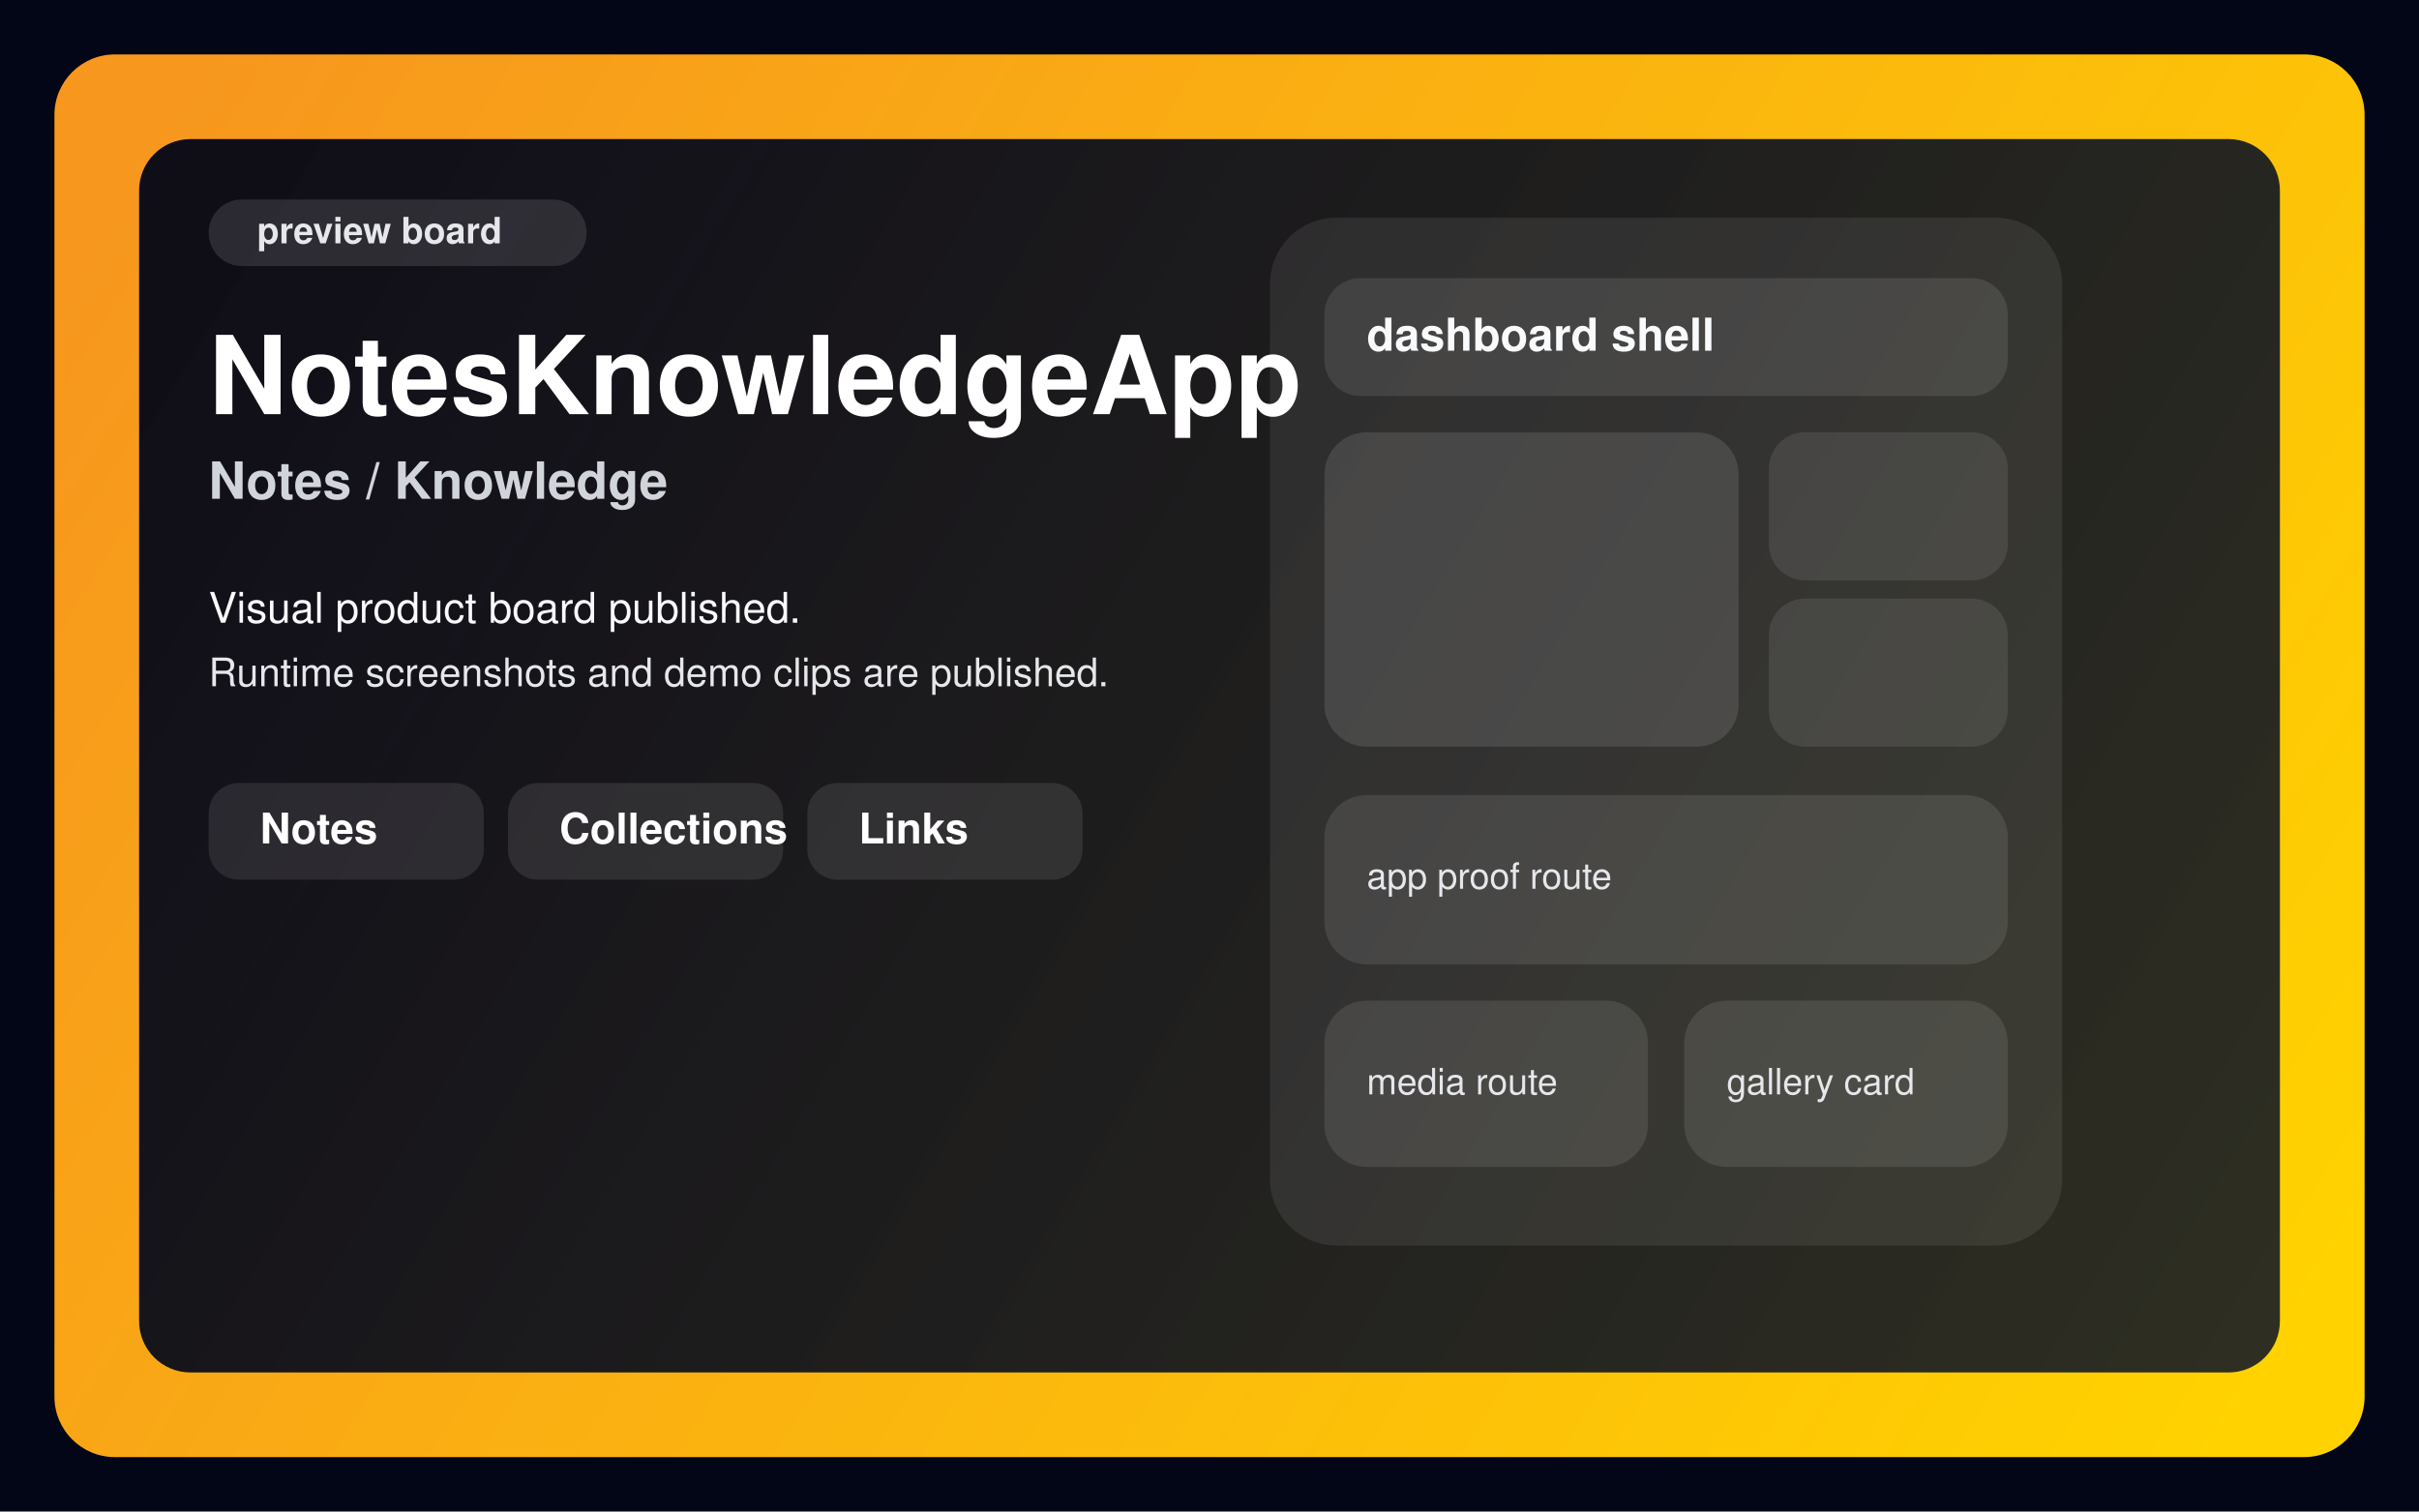
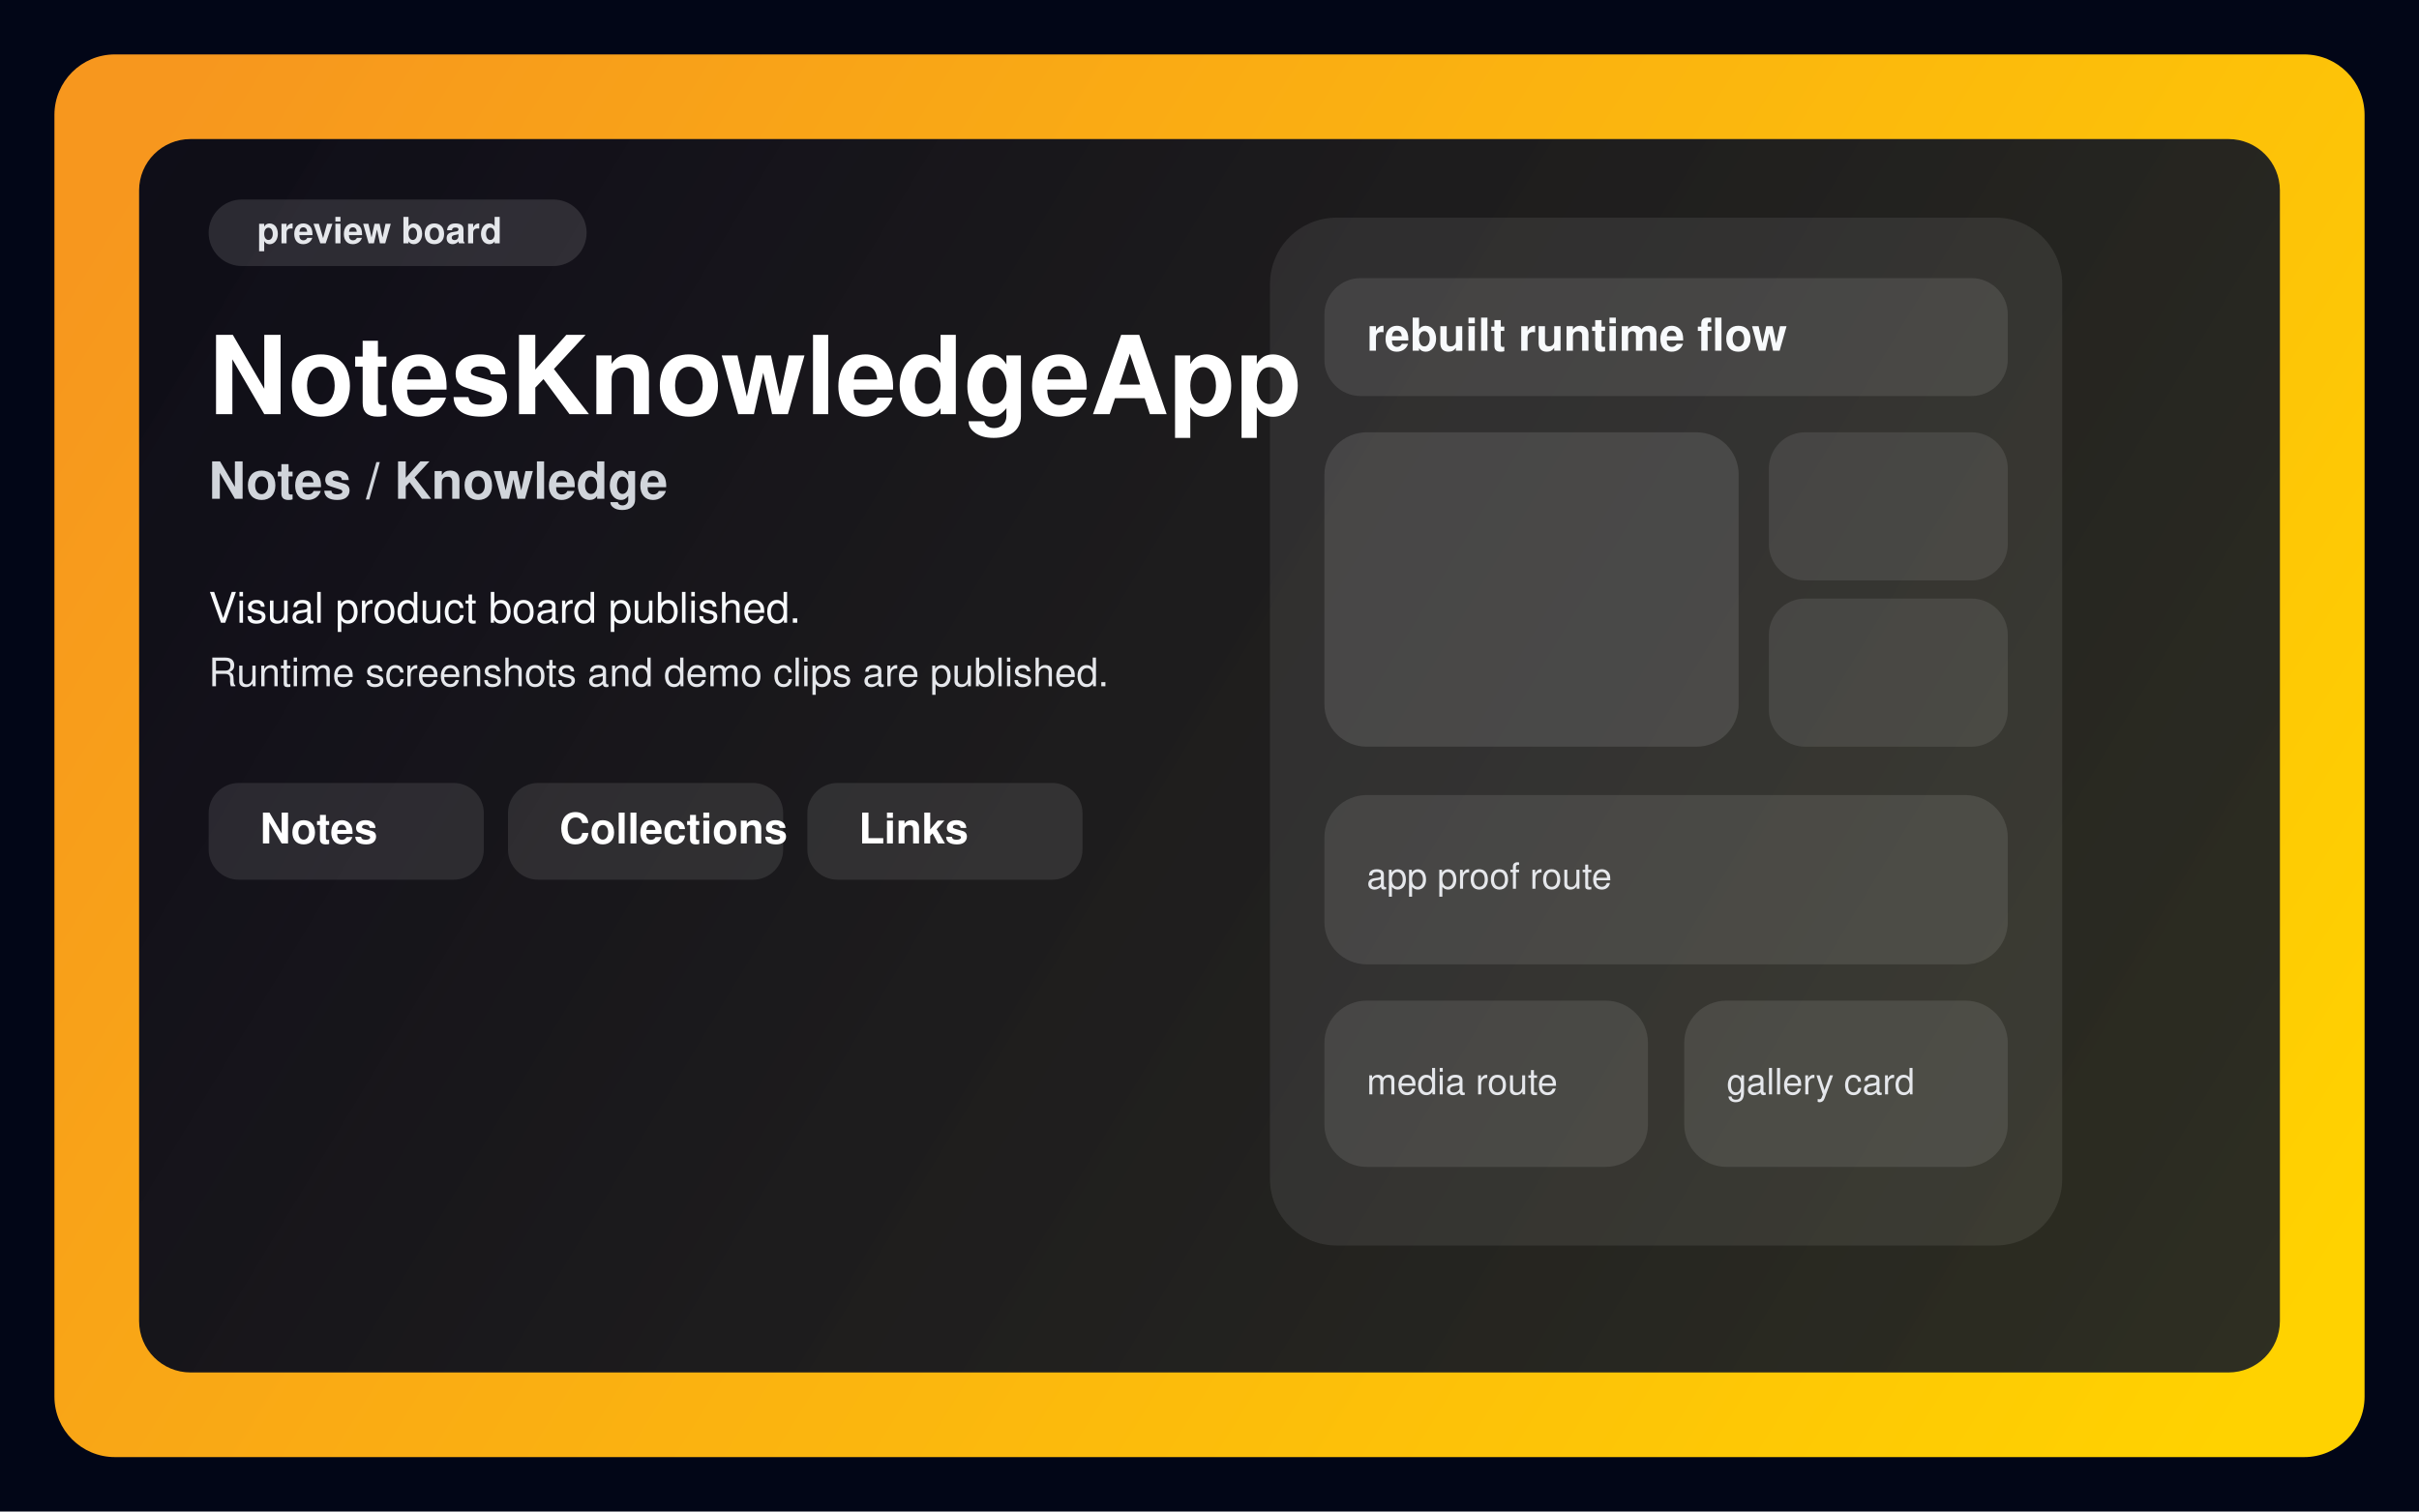
<svg xmlns="http://www.w3.org/2000/svg" width="1600" height="1000" viewBox="0 0 1600 1000" fill="none">
  <defs>
    <linearGradient id="bg" x1="110" y1="70" x2="1490" y2="930" gradientUnits="userSpaceOnUse">
      <stop stop-color="#F7971E" />
      <stop offset="1" stop-color="#FFD200" />
    </linearGradient>
    <linearGradient id="panel" x1="130" y1="104" x2="1460" y2="908" gradientUnits="userSpaceOnUse">
      <stop stop-color="#020617" stop-opacity="0.95" />
      <stop offset="1" stop-color="#111827" stop-opacity="0.88" />
    </linearGradient>
  </defs>
  <rect width="1600" height="1000" fill="#020617" />
  <rect x="36" y="36" width="1528" height="928" rx="40" fill="url(#bg)" />
  <rect x="92" y="92" width="1416" height="816" rx="34" fill="url(#panel)" />
  <rect x="138" y="132" width="250" height="44" rx="22" fill="white" fill-opacity="0.12" />
  <text x="170" y="161" fill="#E5E7EB" font-size="24" font-family="SF Pro Display, Helvetica, Arial, sans-serif" font-weight="700">preview board</text>
  <text x="138" y="274" fill="white" font-size="72" font-family="SF Pro Display, Helvetica, Arial, sans-serif" font-weight="800">NotesKnowledgeApp</text>
  <text x="138" y="330" fill="#D1D5DB" font-size="34" font-family="SF Pro Display, Helvetica, Arial, sans-serif" font-weight="600">Notes / Knowledge</text>
  <text x="138" y="412" fill="#F8FAFC" font-size="28" font-family="SF Pro Display, Helvetica, Arial, sans-serif">Visual product board published.</text>
  <text x="138" y="454" fill="#E5E7EB" font-size="26" font-family="SF Pro Display, Helvetica, Arial, sans-serif">Runtime screenshots and demo clips are published.</text>
  <rect x="138" y="518" width="182" height="64" rx="20" fill="white" fill-opacity="0.10" />
  <text x="172" y="558" fill="white" font-size="28" font-family="SF Pro Display, Helvetica, Arial, sans-serif" font-weight="700">Notes</text>
  <rect x="336" y="518" width="182" height="64" rx="20" fill="white" fill-opacity="0.10" />
  <text x="370" y="558" fill="white" font-size="28" font-family="SF Pro Display, Helvetica, Arial, sans-serif" font-weight="700">Collections</text>
  <rect x="534" y="518" width="182" height="64" rx="20" fill="white" fill-opacity="0.10" />
  <text x="568" y="558" fill="white" font-size="28" font-family="SF Pro Display, Helvetica, Arial, sans-serif" font-weight="700">Links</text>
  <rect x="840" y="144" width="524" height="680" rx="44" fill="white" fill-opacity="0.08" />
  <rect x="876" y="184" width="452" height="78" rx="24" fill="white" fill-opacity="0.10" />
  <rect x="876" y="286" width="274" height="208" rx="28" fill="white" fill-opacity="0.11" />
  <rect x="1170" y="286" width="158" height="98" rx="24" fill="white" fill-opacity="0.09" />
  <rect x="1170" y="396" width="158" height="98" rx="24" fill="white" fill-opacity="0.09" />
  <rect x="876" y="526" width="452" height="112" rx="28" fill="white" fill-opacity="0.10" />
  <rect x="876" y="662" width="214" height="110" rx="28" fill="white" fill-opacity="0.10" />
  <rect x="1114" y="662" width="214" height="110" rx="28" fill="white" fill-opacity="0.10" />
-   <text x="904" y="232" fill="#F8FAFC" font-size="30" font-family="SF Pro Display, Helvetica, Arial, sans-serif" font-weight="700">dashboard shell</text>
+   <text x="904" y="232" fill="#F8FAFC" font-size="30" font-family="SF Pro Display, Helvetica, Arial, sans-serif" font-weight="700">rebuilt runtime flow</text>
  <text x="904" y="588" fill="#E5E7EB" font-size="24" font-family="SF Pro Display, Helvetica, Arial, sans-serif">app proof route</text>
  <text x="904" y="724" fill="#E5E7EB" font-size="24" font-family="SF Pro Display, Helvetica, Arial, sans-serif">media route</text>
  <text x="1142" y="724" fill="#E5E7EB" font-size="24" font-family="SF Pro Display, Helvetica, Arial, sans-serif">gallery card</text>
</svg>
